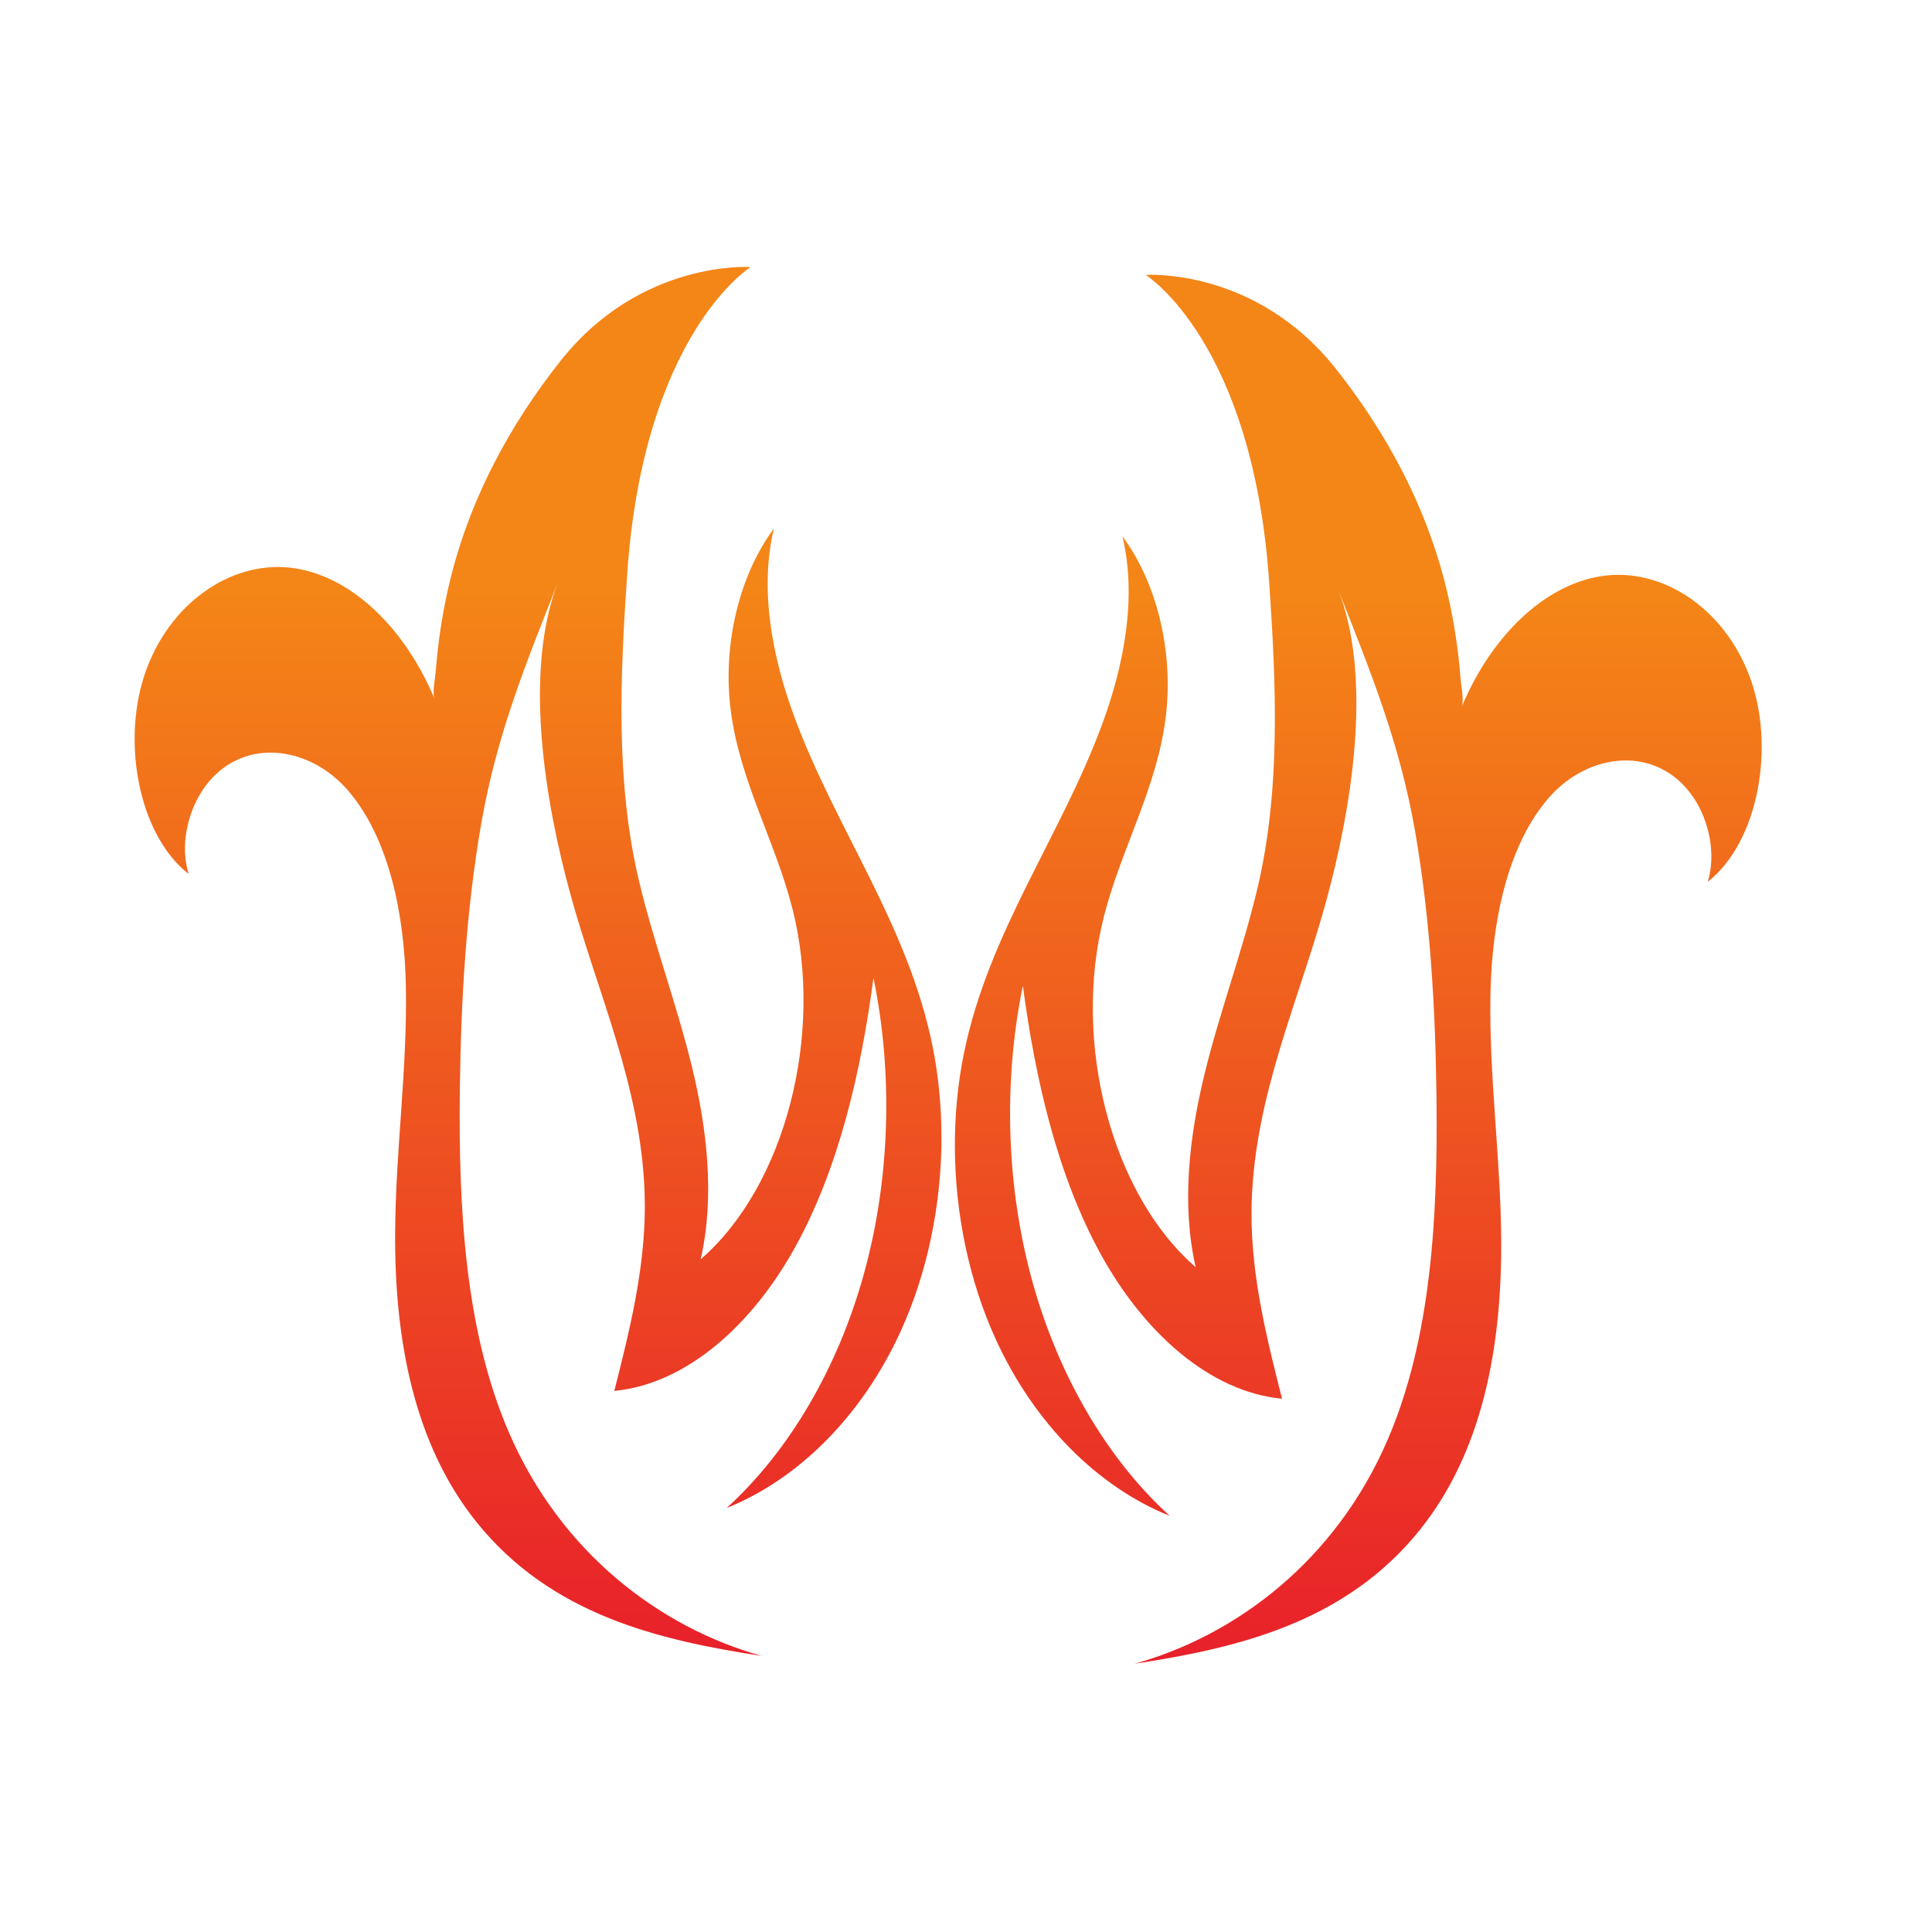
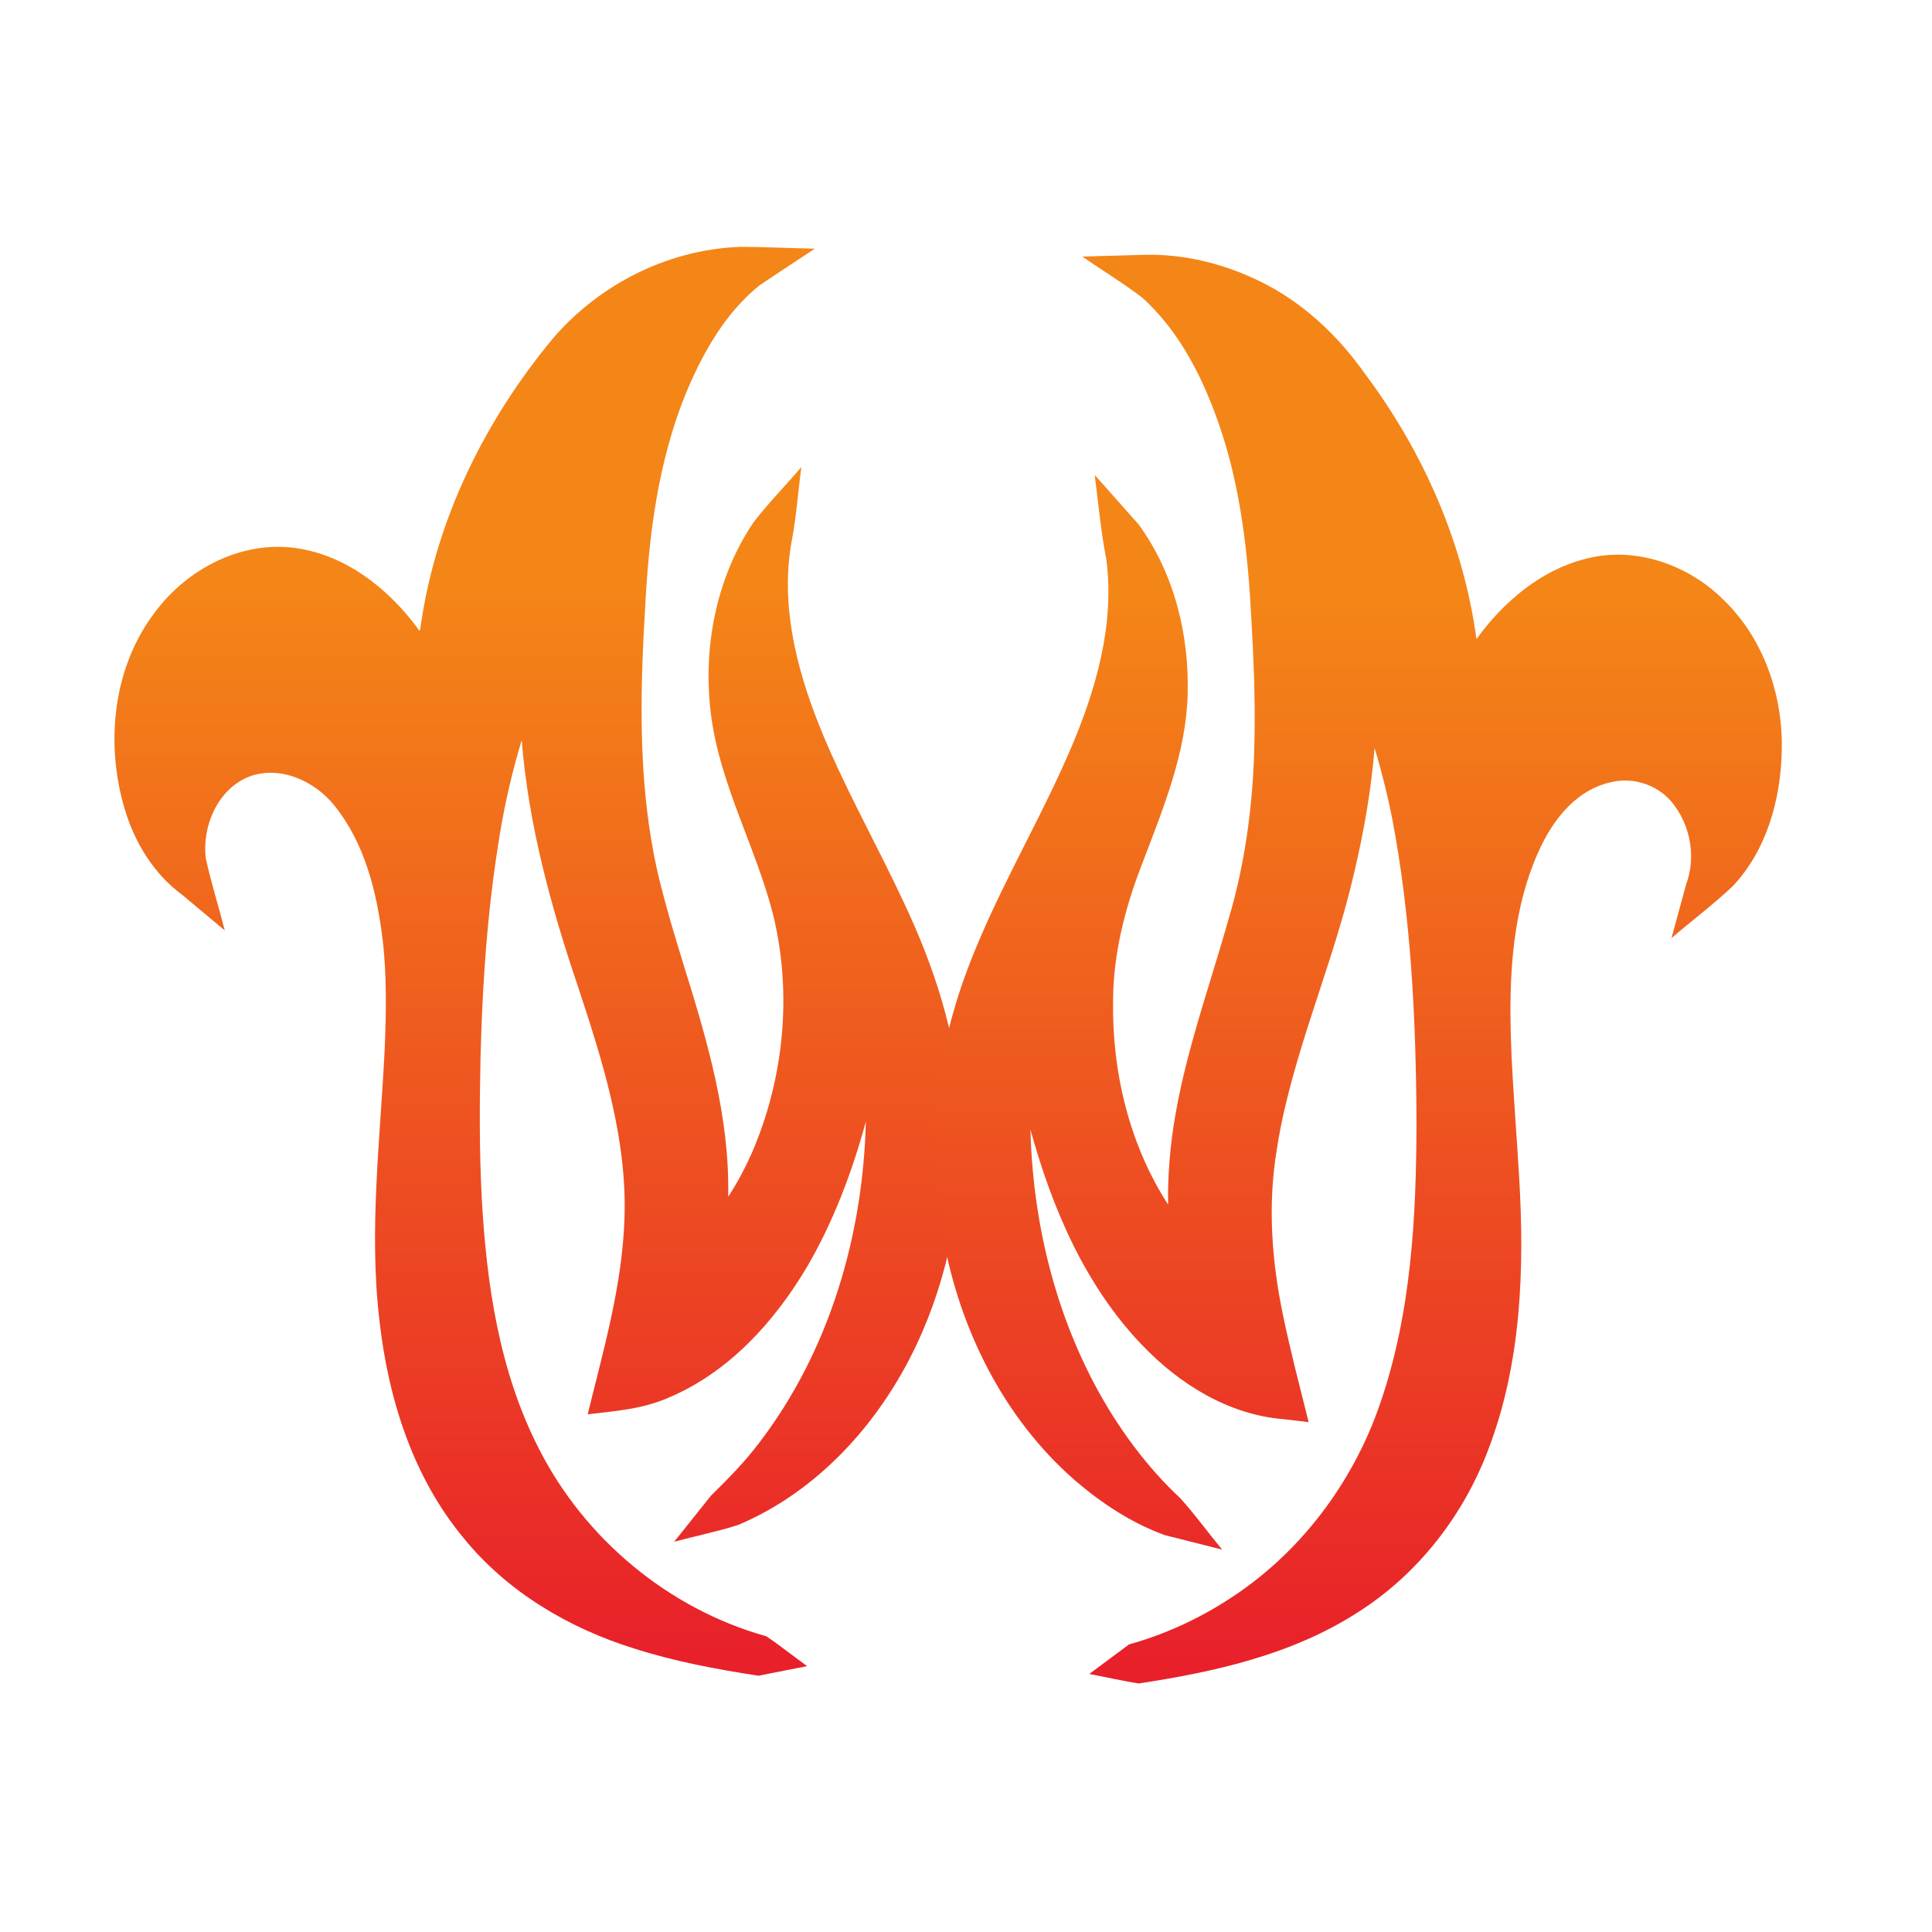
<svg xmlns="http://www.w3.org/2000/svg" xmlns:xlink="http://www.w3.org/1999/xlink" width="192" height="192" fill="none" version="1.1" viewBox="0 0 192 192">
-   <path d="m93.562 113.11c0.006-3.121-0.291-6.24-0.91-9.257-2.477-12.065-9.578-21.422-13.726-32.654-2.139-5.79-3.485-12.53-2.018-18.676-3.462 4.663-5.108 11.575-4.294 18.025 0.889 7.05 4.418 12.992 6.14 19.766 3.185 12.535-0.761 27.604-9.122 34.834 1.431-6.255 0.626-13.047-0.899-19.263-1.524-6.215-3.745-12.103-5.229-18.336-2.333-9.799-1.876-20.216-1.18-30.432 1.633-23.976 12.272-30.576 12.272-30.576s-10.875-0.767-18.853 9.276c-5.022 6.322-9.258 13.976-11.229 22.77-0.585 2.61-0.993 5.292-1.198 8.002-0.046 0.611-0.364 2.306-0.141 2.837-2.846-6.796-8.022-12.033-13.848-12.947-5.826-0.914-12.098 2.971-14.727 9.919-2.629 6.948-0.905 16.506 4.146 20.458-0.861-2.767-0.117-6.077 1.378-8.322 3.56-5.349 10.503-4.641 14.526 0.098 4.023 4.738 5.552 12.249 5.686 19.378 0.154 8.161-1.015 16.272-1.068 24.433-0.07 10.83 1.923 21.112 8.051 28.775 7.429 9.29 18.216 11.791 28.366 13.342-10.143-2.837-19.952-10.281-25.106-22.196-4.386-10.138-5.014-22.331-4.88-34.015 0.102-8.893 0.621-17.834 2.129-26.519 1.539-8.869 4.527-16.131 7.672-24.086-3.551 8.983-1.295 22.067 1.181 31.105 2.671 9.747 7.024 19.097 7.379 29.699 0.014 0.417 0.022 0.834 0.023 1.252 0.015 6.316-1.517 12.438-3.033 18.426 7.228-0.692 13.775-6.633 18.035-14.399 4.259-7.765 6.466-17.197 7.721-26.65 1.977 9.624 1.639 20.058-0.954 29.423-2.593 9.364-7.428 17.613-13.635 23.262 7.114-2.853 13.454-9.149 17.297-17.576 2.622-5.751 4.036-12.47 4.05-19.176" fill="url(#linearGradient346)" stroke-width=".666" />
-   <path d="m94.894 113.89c-0.006-3.121 0.291-6.24 0.91-9.258 2.477-12.065 9.578-21.422 13.726-32.654 2.139-5.79 3.485-12.53 2.018-18.676 3.462 4.663 5.108 11.575 4.294 18.025-0.889 7.05-4.418 12.992-6.14 19.766-3.185 12.535 0.761 27.604 9.122 34.834-1.431-6.254-0.626-13.047 0.899-19.263 1.524-6.215 3.745-12.103 5.229-18.336 2.333-9.799 1.876-20.216 1.18-30.432-1.633-23.976-12.272-30.576-12.272-30.576s10.875-0.767 18.853 9.276c5.022 6.322 9.258 13.976 11.229 22.77 0.585 2.61 0.993 5.292 1.198 8.002 0.046 0.611 0.364 2.306 0.141 2.837 2.846-6.796 8.022-12.033 13.848-12.947 5.826-0.914 12.098 2.971 14.727 9.919 2.629 6.948 0.905 16.506-4.146 20.458 0.861-2.767 0.117-6.077-1.378-8.322-3.56-5.349-10.503-4.641-14.526 0.098-4.023 4.738-5.552 12.249-5.686 19.378-0.154 8.161 1.015 16.272 1.068 24.433 0.07 10.83-1.923 21.112-8.051 28.775-7.429 9.29-18.216 11.791-28.366 13.342 10.143-2.837 19.952-10.281 25.106-22.196 4.386-10.138 5.014-22.331 4.88-34.015-0.102-8.893-0.621-17.834-2.129-26.519-1.539-8.869-4.527-16.131-7.672-24.086 3.551 8.983 1.295 22.067-1.181 31.105-2.671 9.747-7.024 19.097-7.379 29.699-0.015 0.417-0.022 0.834-0.022 1.252-0.015 6.316 1.517 12.438 3.033 18.426-7.228-0.692-13.775-6.633-18.035-14.399-4.259-7.765-6.466-17.197-7.721-26.65-1.977 9.624-1.639 20.058 0.954 29.423 2.593 9.364 7.428 17.613 13.635 23.262-7.114-2.853-13.454-9.149-17.297-17.576-2.622-5.751-4.036-12.47-4.05-19.176" fill="url(#linearGradient343)" stroke-width=".666" />
+   <path d="m73.514 24.535c-7.404 0.273-14.528 4.005-19.128 9.786-6.375 7.89-10.976 17.338-12.507 27.411-0.117 0.338-0.03 1.43-0.414 0.649-2.993-4.031-7.359-7.402-12.477-7.965-5.234-0.564-10.403 2.197-13.51 6.321-4.254 5.49-5.039 13.086-3.096 19.626 0.986 3.33 2.869 6.46 5.694 8.54 1.421 1.187 2.842 2.374 4.263 3.561-0.615-2.406-1.374-4.78-1.896-7.206-0.356-3.159 1.171-6.768 4.223-8.041 3.092-1.225 6.617 0.38 8.583 2.861 3 3.728 4.189 8.545 4.764 13.205 0.435 3.541 0.365 7.279 0.229 10.733-0.429 9.064-1.608 18.166-0.531 27.231 0.866 7.718 3.302 15.496 8.321 21.552 4.329 5.362 10.478 9.009 17.009 11.034 4.014 1.286 8.17 2.059 12.33 2.699 1.612-0.318 3.224-0.637 4.836-0.955-1.357-0.978-2.672-2.041-4.055-2.966-9.701-2.708-18.057-9.681-22.603-18.652-3.969-7.739-5.229-16.524-5.685-25.114-0.231-4.596-0.209-9.2-0.109-13.8 0.046-1.384 0.083-3.004 0.159-4.478 0.253-5.864 0.779-11.762 1.748-17.598 0.518-3.18 1.253-6.324 2.183-9.408 0.67 8.32 2.867 16.428 5.535 24.308 2.485 7.519 4.971 15.267 4.677 23.286-0.225 6.614-2.086 13.01-3.654 19.396 2.762-0.313 5.592-0.538 8.158-1.704 5.898-2.522 10.398-7.488 13.621-12.916 2.637-4.509 4.492-9.436 5.865-14.464-0.272 11.322-3.626 22.762-10.537 31.836-1.441 1.928-3.137 3.645-4.846 5.326-1.222 1.529-2.444 3.059-3.666 4.588 2.113-0.573 4.274-1 6.355-1.666 7.961-3.363 14.085-10.182 17.727-17.907 3.206-6.782 4.576-14.331 4.5-21.806 0.057-0.627-0.119-1.045-0.109-1.69-0.348-7.241-2.675-14.227-5.775-20.727-2.345-5.012-5.036-9.856-7.274-14.919-0.298-0.692-0.711-1.647-1.027-2.455-2.276-5.708-3.831-11.984-2.741-18.138 0.485-2.473 0.641-5 0.987-7.496-1.574 1.848-3.286 3.586-4.767 5.508-3.767 5.595-5.081 12.649-4.191 19.286 0.932 6.942 4.507 13.125 6.191 19.862 1.857 7.792 1.021 16.178-2.159 23.516-0.674 1.503-1.437 2.97-2.351 4.343 0.175-7.817-2.044-15.409-4.352-22.797-0.475-1.538-0.909-2.994-1.365-4.537-0.218-0.788-0.526-1.846-0.758-2.75-1.953-7.177-2.289-14.676-2.072-22.077 0.059-1.972 0.16-4.144 0.288-6.19 0.354-7.311 1.29-14.707 4.074-21.53 1.667-3.98 3.871-7.918 7.274-10.669 1.828-1.239 3.683-2.439 5.521-3.663-2.488-0.054-4.975-0.176-7.463-0.186z" fill="url(#linearGradient346)" />
+   <path d="m113.8 25.32c-2.08 0.059-4.16 0.118-6.24 0.178 1.977 1.379 4.054 2.621 5.965 4.09 3.813 3.45 6.144 8.214 7.766 13.019 2.056 6.134 2.753 12.613 3.073 19.044 0.117 1.974 0.208 3.95 0.272 5.927 0.041 1.628 0.069 3.473 0.043 5.187-0.054 6.322-0.803 12.663-2.63 18.73-2.267 8.013-5.287 15.925-5.854 24.307-0.097 1.301-0.136 2.607-0.107 3.911-3.887-6.006-5.596-13.268-5.473-20.378 0.04-4.667 1.222-9.239 2.918-13.562 2.047-5.402 4.335-10.885 4.494-16.746 0.171-5.937-1.336-12.053-4.86-16.896-1.459-1.643-2.918-3.287-4.377-4.93 0.37 2.793 0.606 5.607 1.153 8.372 0.864 6.539-1.057 13.07-3.617 19.025-3.889 9.008-9.35 17.385-11.849 26.957-0.68 2.526-1.134 5.112-1.374 7.716-0.538-0.662-0.16 0.843-0.258 1.221 0.02 4.151 0.075 8.326 0.876 12.415 1.643 9.181 6.025 18.048 13.121 24.222 2.645 2.274 5.626 4.241 8.916 5.43 1.899 0.479 3.797 0.959 5.695 1.438-1.396-1.686-2.679-3.476-4.147-5.094-0.635-0.591-1.212-1.173-1.743-1.733-6.622-7.112-10.623-16.385-12.273-25.895-0.517-2.981-0.812-6.001-0.886-9.025 2.137 7.775 5.418 15.492 11.064 21.387 3.713 3.903 8.63 6.968 14.1 7.4 0.829 0.098 1.657 0.196 2.486 0.295-0.882-3.523-1.844-7.179-2.553-10.648-1.125-5.37-1.524-10.935-0.626-16.37 0.243-1.602 0.543-3.101 0.912-4.62 1.839-7.694 4.924-14.964 6.723-22.688 0.997-4.166 1.752-8.398 2.096-12.67 0.69 2.277 1.315 4.8 1.748 6.996 1.885 9.91 2.359 19.93 2.416 30-0.011 9.493-0.499 19.178-3.637 28.223-2.723 7.912-8.055 14.946-15.134 19.452-3.022 1.946-6.333 3.446-9.796 4.413-1.318 0.979-2.635 1.958-3.953 2.938 1.644 0.302 3.286 0.699 4.931 0.941 7.567-1.151 15.282-2.876 21.792-7.091 5.924-3.763 10.438-9.559 12.912-16.104 3.308-8.593 3.627-17.98 3.089-27.071-0.237-4.08-0.573-8.154-0.763-12.236-0.051-1.184-0.097-2.616-0.102-3.898-0.04-5.784 0.551-11.765 3.142-17.018 1.368-2.758 3.583-5.392 6.708-6.113 2.39-0.65 5.097 0.301 6.496 2.358 1.603 2.202 2.065 5.19 1.113 7.755-0.485 1.782-0.971 3.565-1.456 5.347 2.017-1.738 4.16-3.338 6.093-5.169 3.364-3.568 4.753-8.589 4.864-13.399 0.154-5.586-1.836-11.342-5.957-15.213-3.507-3.407-8.748-5.188-13.555-3.907-4.476 1.136-8.173 4.294-10.83 7.977-1.281-9.552-5.291-18.625-11.04-26.321-2.736-3.882-6.304-7.247-10.617-9.304-3.49-1.688-7.381-2.656-11.268-2.572z" fill="url(#linearGradient343)" />
  <defs>
    <linearGradient id="paint0_linear" x1="96.249" x2="96.249" y1="186.3" y2="48.14" gradientUnits="userSpaceOnUse">
      <stop stop-color="#E8202A" offset="0" />
      <stop stop-color="#F48517" offset="1" />
    </linearGradient>
    <linearGradient id="linearGradient343" x1="96.249" x2="96.249" y1="186.3" y2="48.14" gradientTransform="matrix(-.57895 0 0 .76685 190.71 22.707)" gradientUnits="userSpaceOnUse" xlink:href="#paint0_linear" />
    <linearGradient id="linearGradient346" x1="96.249" x2="96.249" y1="186.3" y2="48.14" gradientTransform="matrix(.57895 0 0 .76685 -2.253 21.931)" gradientUnits="userSpaceOnUse" xlink:href="#paint0_linear" />
  </defs>
</svg>
